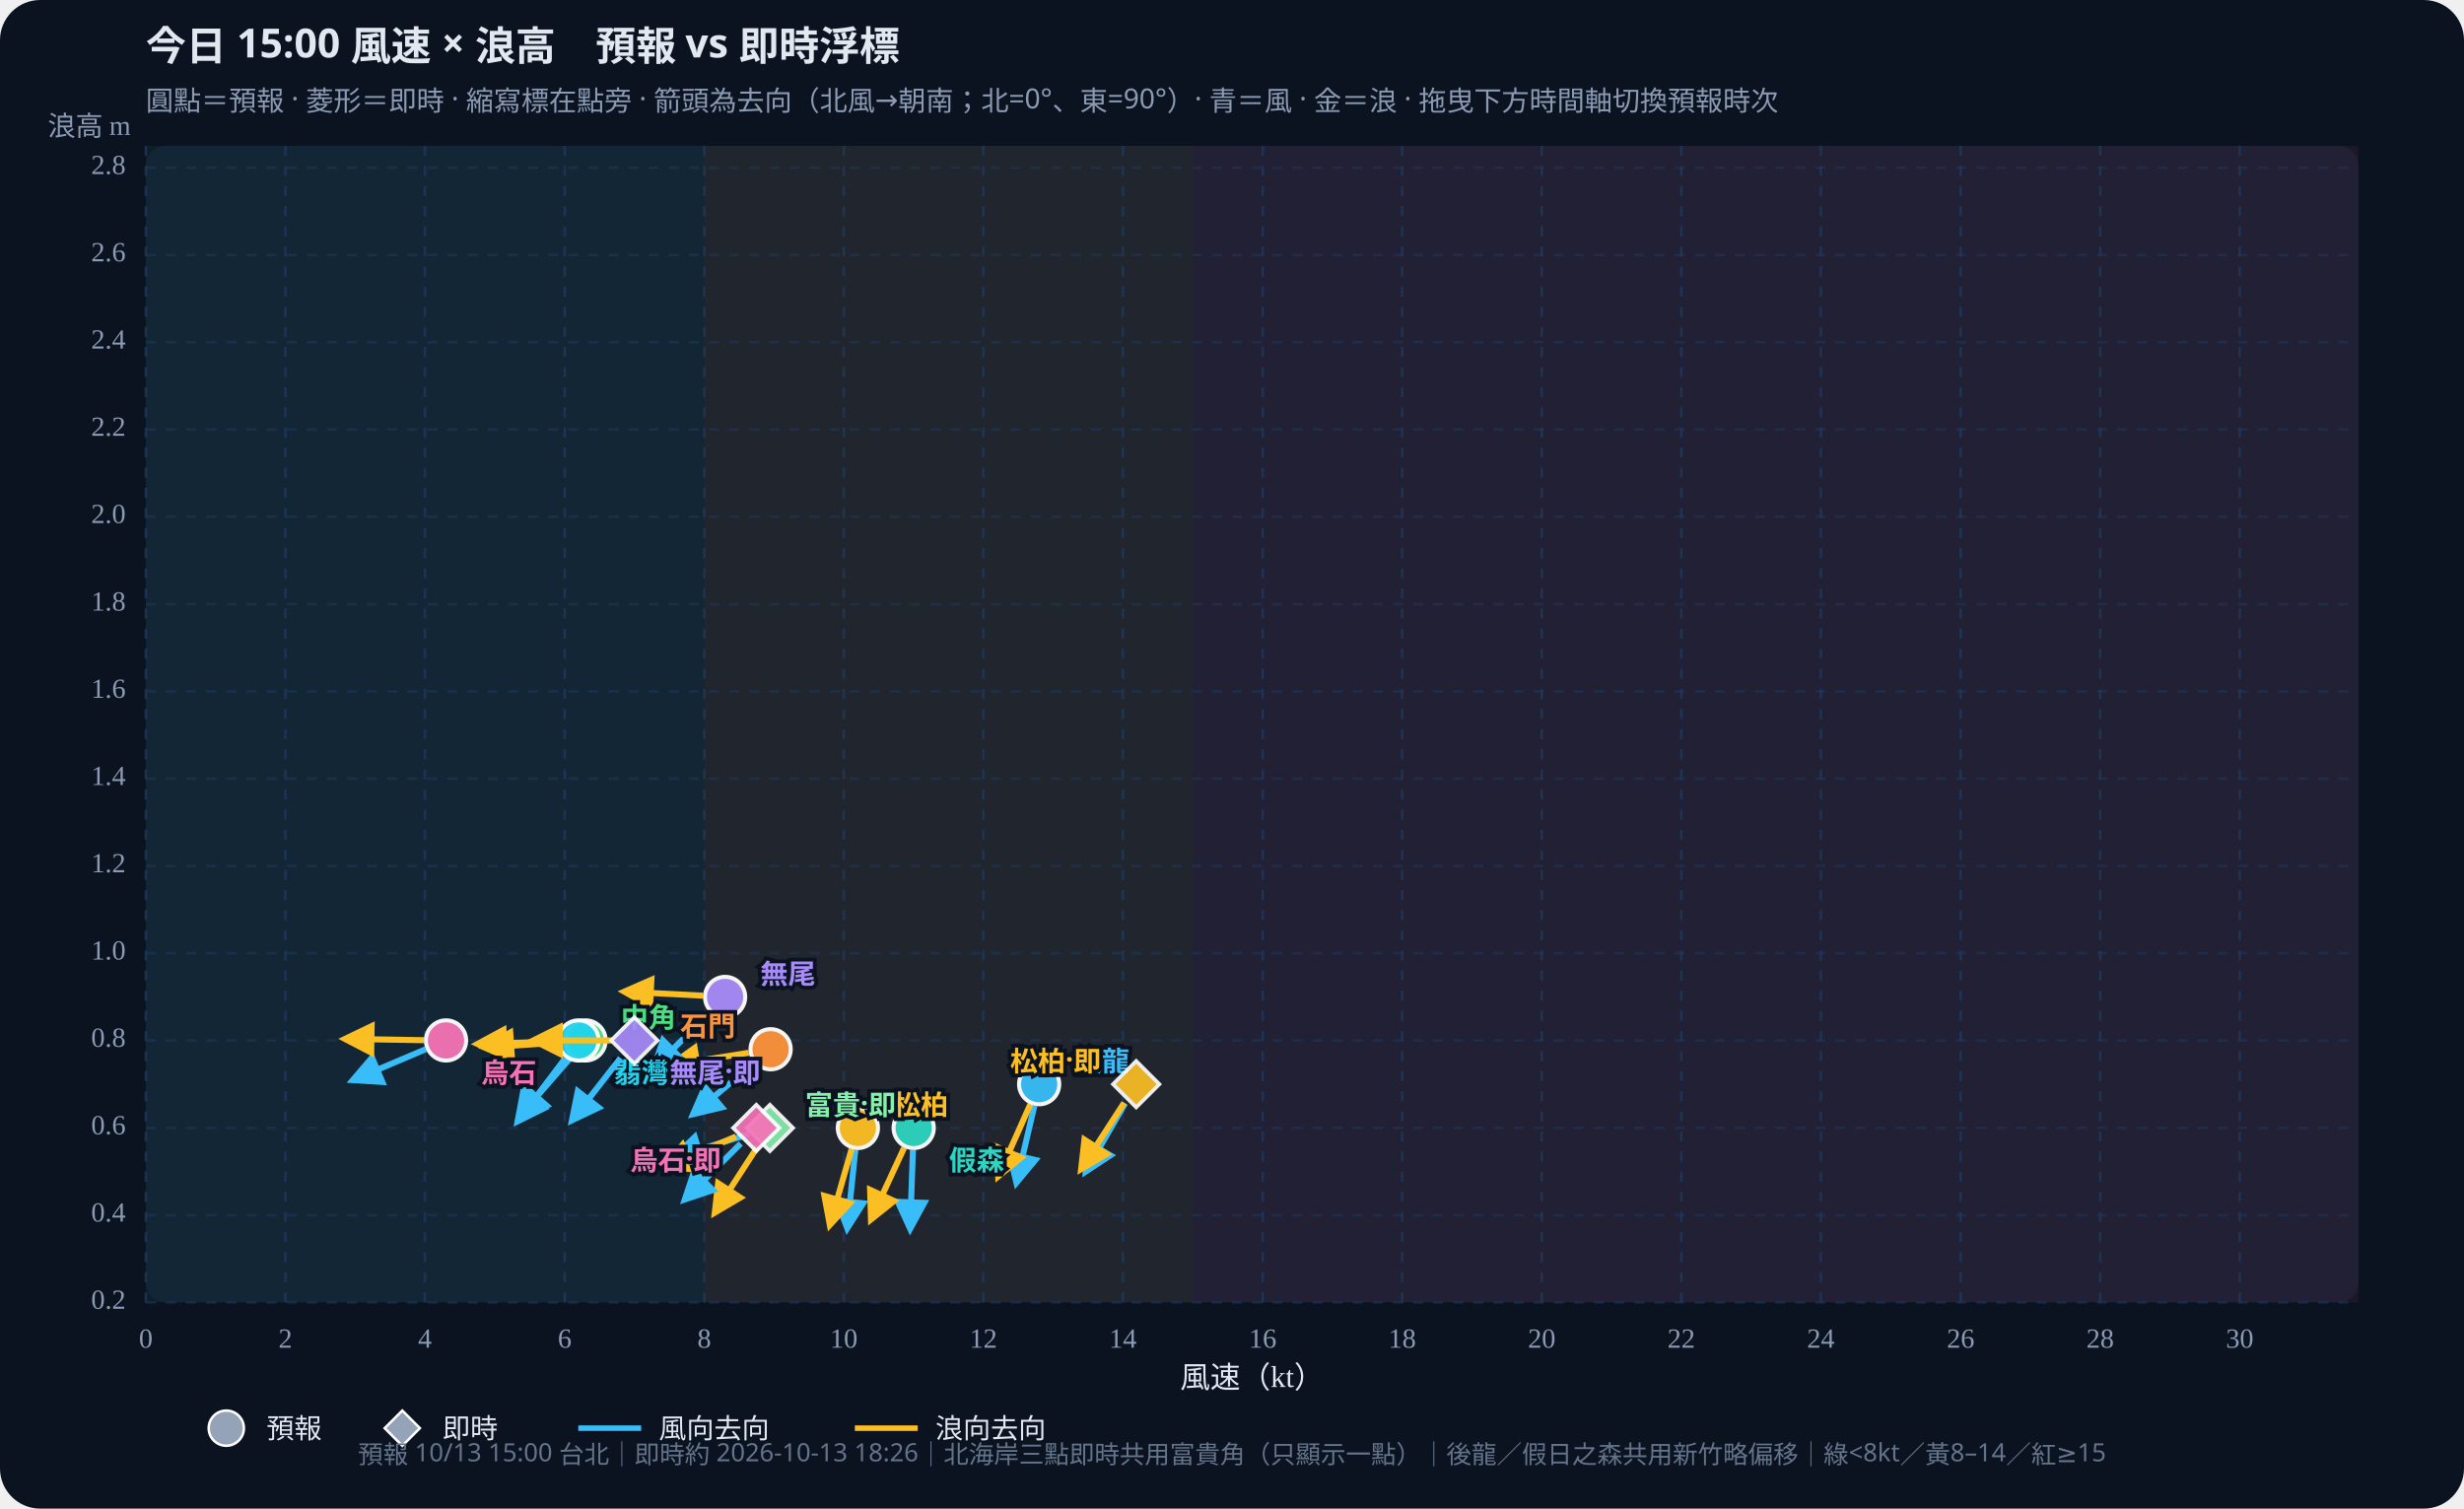
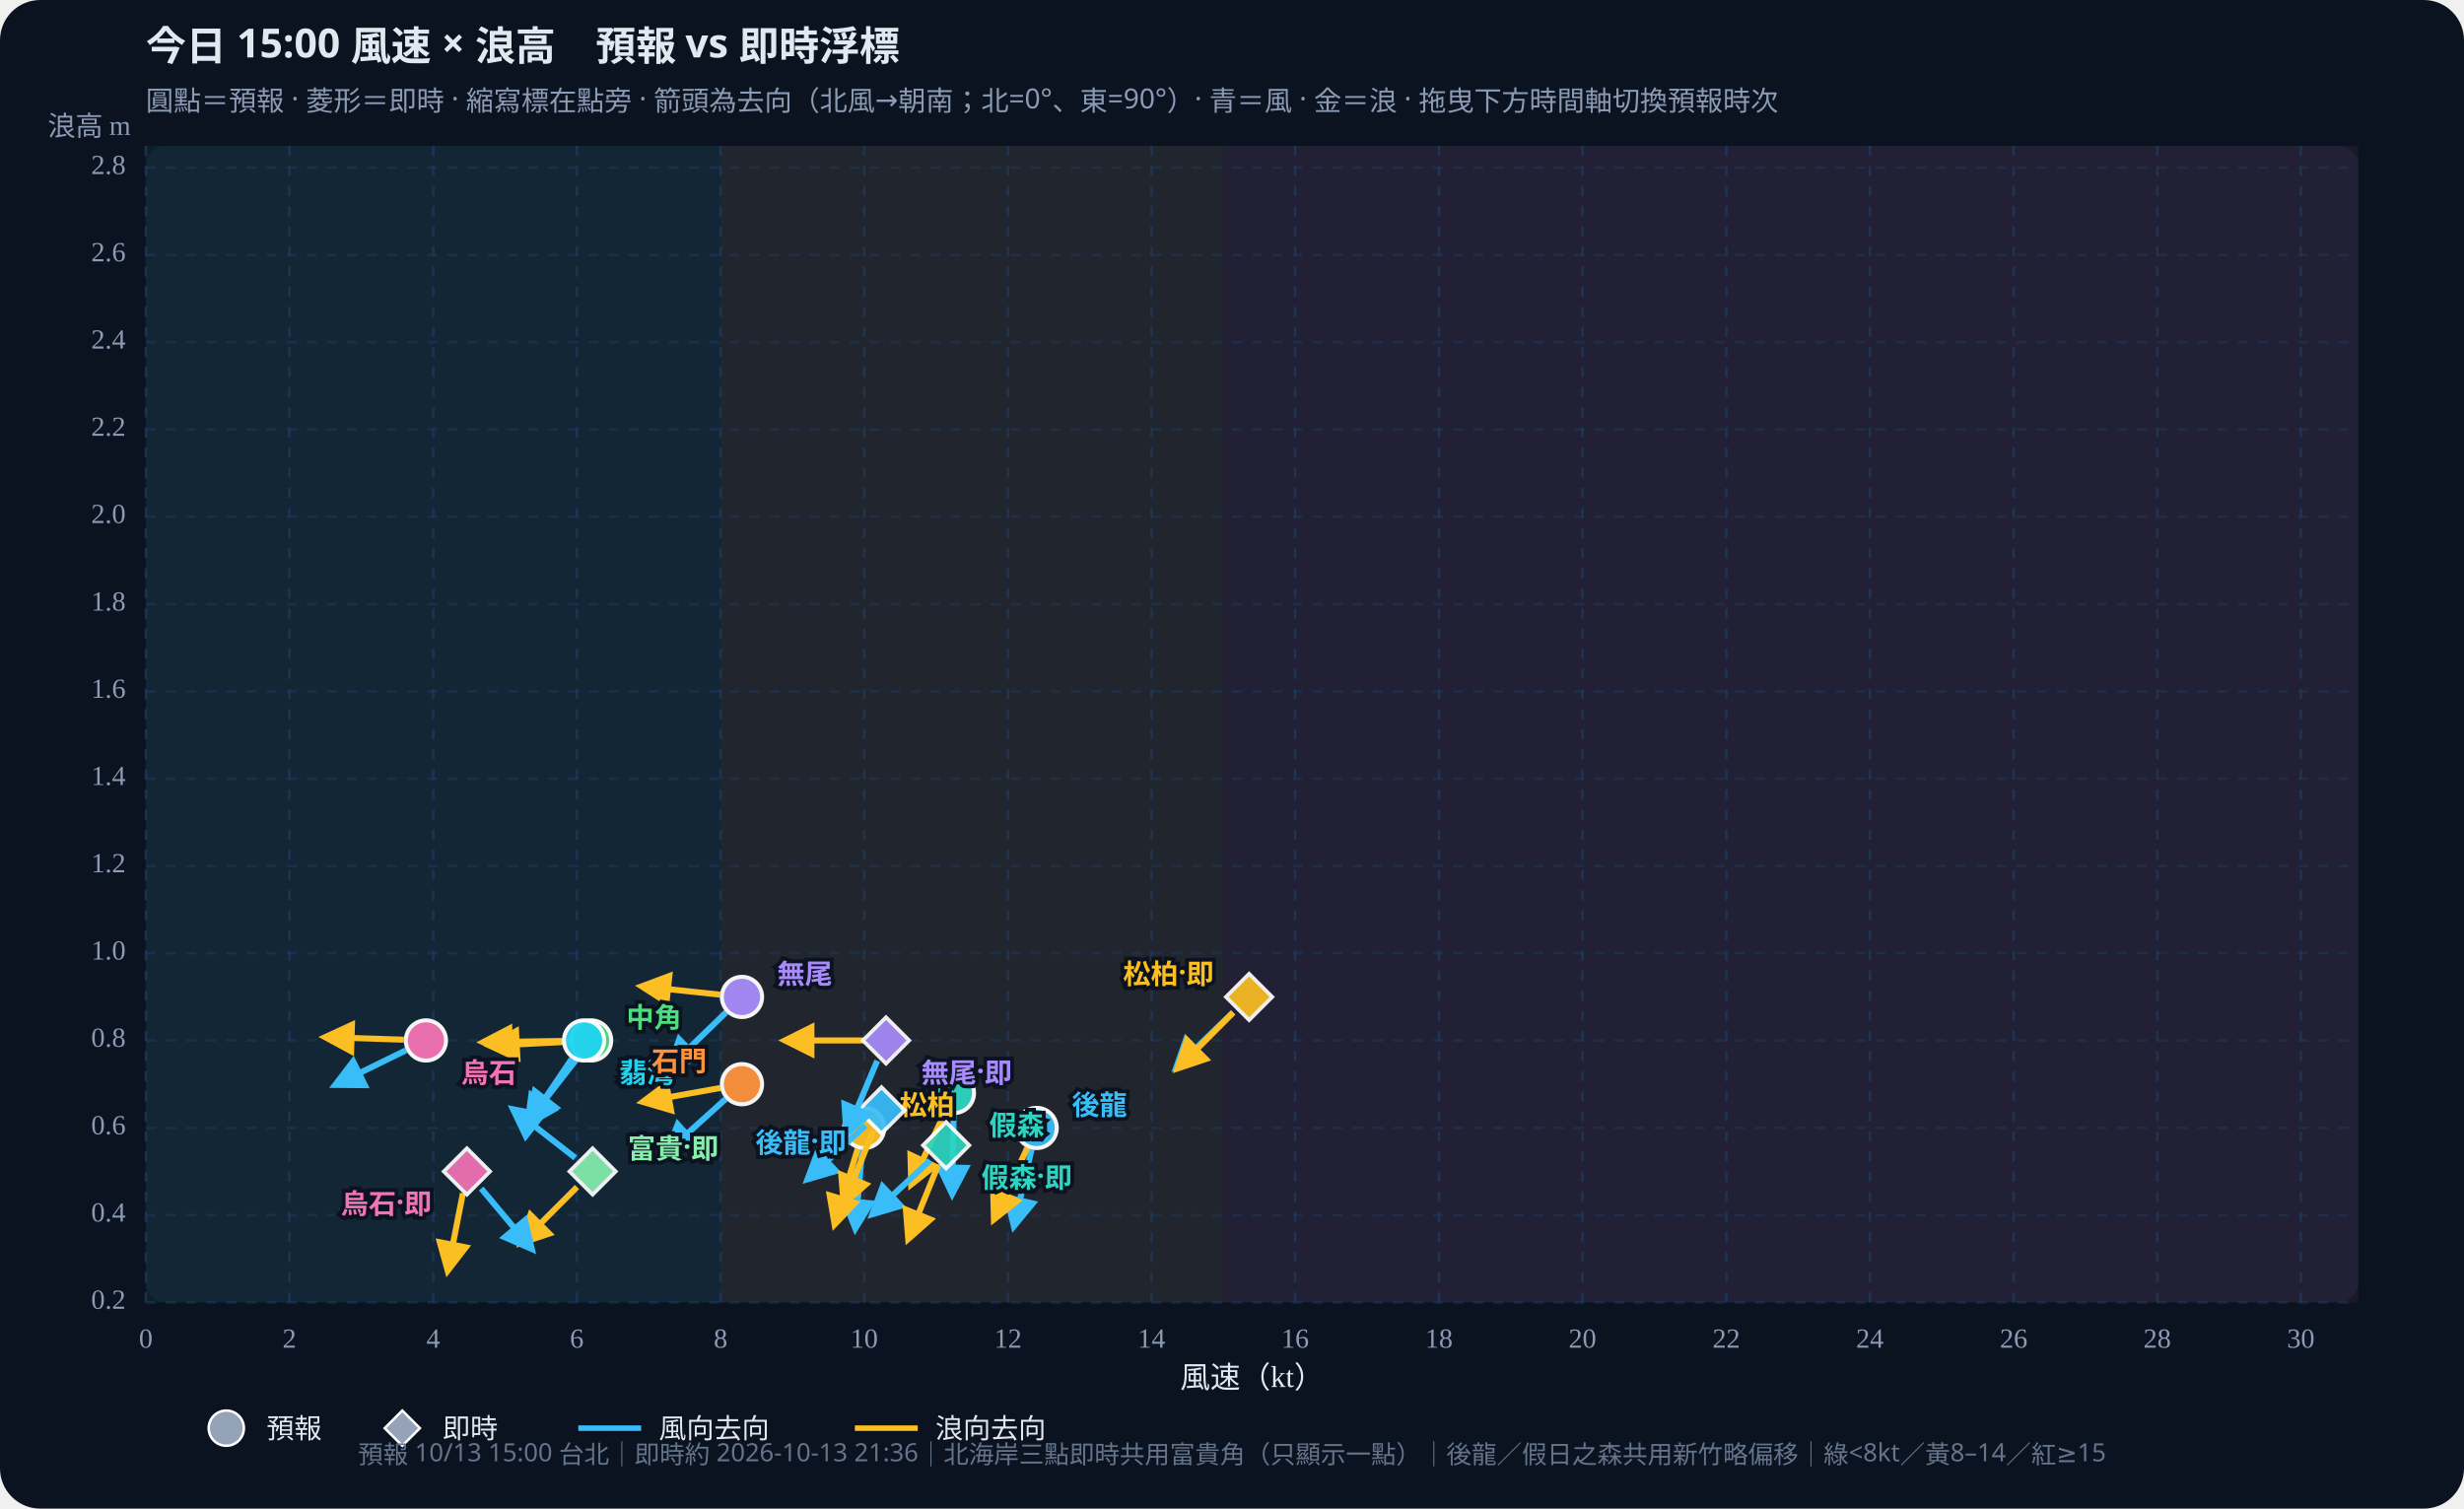
<svg xmlns="http://www.w3.org/2000/svg" id="wws-svg" viewBox="0 0 980 600" role="img" aria-label="風速與浪高散佈圖，可拖曳時間軸切換預報時次" style="width:100%;height:auto;display:block">
  <rect width="980" height="600" fill="#0b1220" rx="16" />
  <rect x="58" y="58" width="880" height="460" fill="#111a2e" rx="8" />
-   <rect x="58.0" y="58" width="222.1" height="460" fill="#34d399" opacity="0.07" />
-   <rect x="280.1" y="58" width="194.3" height="460" fill="#fbbf24" opacity="0.07" />
-   <rect x="474.4" y="58" width="463.6" height="460" fill="#fb7185" opacity="0.07" />
+   <rect x="58.0" y="58" width="228.6" height="460" fill="#34d399" opacity="0.07" />
+   <rect x="286.6" y="58" width="200.0" height="460" fill="#fbbf24" opacity="0.07" />
+   <rect x="486.6" y="58" width="451.4" height="460" fill="#fb7185" opacity="0.07" />
  <defs>
    <marker id="arrow-38bdf8" viewBox="0 0 10 10" refX="8" refY="5" markerWidth="6" markerHeight="6" orient="auto-start-reverse">
      <path d="M0,0 L10,5 L0,10 z" fill="#38bdf8" />
    </marker>
    <marker id="arrow-fbbf24" viewBox="0 0 10 10" refX="8" refY="5" markerWidth="6" markerHeight="6" orient="auto-start-reverse">
      <path d="M0,0 L10,5 L0,10 z" fill="#fbbf24" />
    </marker>
  </defs>
  <text id="wws-title" x="58" y="24" fill="#e2e8f0" font-size="16" font-weight="700" font-family="Noto Sans TC,system-ui,sans-serif">今日 15:00 風速 × 浪高　預報 vs 即時浮標</text>
  <text x="58" y="44" fill="#8b9bb4" font-size="11" font-family="Noto Sans TC,system-ui,sans-serif">圓點＝預報 · 菱形＝即時 · 縮寫標在點旁 · 箭頭為去向（北風→朝南；北=0°、東=90°）· 青＝風 · 金＝浪 · 拖曳下方時間軸切換預報時次</text>
  <line x1="58.0" y1="58" x2="58.0" y2="518" stroke="#1e3a5f" stroke-dasharray="4 4" opacity="0.7" />
  <text x="58.0" y="536" text-anchor="middle" fill="#8b9bb4" font-size="11">0</text>
-   <line x1="113.5" y1="58" x2="113.5" y2="518" stroke="#1e3a5f" stroke-dasharray="4 4" opacity="0.7" />
-   <text x="113.5" y="536" text-anchor="middle" fill="#8b9bb4" font-size="11">2</text>
-   <line x1="169.0" y1="58" x2="169.0" y2="518" stroke="#1e3a5f" stroke-dasharray="4 4" opacity="0.7" />
-   <text x="169.0" y="536" text-anchor="middle" fill="#8b9bb4" font-size="11">4</text>
-   <line x1="224.6" y1="58" x2="224.6" y2="518" stroke="#1e3a5f" stroke-dasharray="4 4" opacity="0.7" />
-   <text x="224.6" y="536" text-anchor="middle" fill="#8b9bb4" font-size="11">6</text>
-   <line x1="280.1" y1="58" x2="280.1" y2="518" stroke="#1e3a5f" stroke-dasharray="4 4" opacity="0.7" />
-   <text x="280.1" y="536" text-anchor="middle" fill="#8b9bb4" font-size="11">8</text>
-   <line x1="335.6" y1="58" x2="335.6" y2="518" stroke="#1e3a5f" stroke-dasharray="4 4" opacity="0.7" />
-   <text x="335.6" y="536" text-anchor="middle" fill="#8b9bb4" font-size="11">10</text>
-   <line x1="391.1" y1="58" x2="391.1" y2="518" stroke="#1e3a5f" stroke-dasharray="4 4" opacity="0.7" />
-   <text x="391.1" y="536" text-anchor="middle" fill="#8b9bb4" font-size="11">12</text>
-   <line x1="446.6" y1="58" x2="446.6" y2="518" stroke="#1e3a5f" stroke-dasharray="4 4" opacity="0.7" />
-   <text x="446.6" y="536" text-anchor="middle" fill="#8b9bb4" font-size="11">14</text>
-   <line x1="502.2" y1="58" x2="502.2" y2="518" stroke="#1e3a5f" stroke-dasharray="4 4" opacity="0.7" />
-   <text x="502.2" y="536" text-anchor="middle" fill="#8b9bb4" font-size="11">16</text>
-   <line x1="557.7" y1="58" x2="557.7" y2="518" stroke="#1e3a5f" stroke-dasharray="4 4" opacity="0.7" />
-   <text x="557.7" y="536" text-anchor="middle" fill="#8b9bb4" font-size="11">18</text>
-   <line x1="613.2" y1="58" x2="613.2" y2="518" stroke="#1e3a5f" stroke-dasharray="4 4" opacity="0.7" />
-   <text x="613.2" y="536" text-anchor="middle" fill="#8b9bb4" font-size="11">20</text>
-   <line x1="668.7" y1="58" x2="668.7" y2="518" stroke="#1e3a5f" stroke-dasharray="4 4" opacity="0.7" />
-   <text x="668.7" y="536" text-anchor="middle" fill="#8b9bb4" font-size="11">22</text>
-   <line x1="724.2" y1="58" x2="724.2" y2="518" stroke="#1e3a5f" stroke-dasharray="4 4" opacity="0.7" />
-   <text x="724.2" y="536" text-anchor="middle" fill="#8b9bb4" font-size="11">24</text>
-   <line x1="779.8" y1="58" x2="779.8" y2="518" stroke="#1e3a5f" stroke-dasharray="4 4" opacity="0.7" />
-   <text x="779.8" y="536" text-anchor="middle" fill="#8b9bb4" font-size="11">26</text>
-   <line x1="835.3" y1="58" x2="835.3" y2="518" stroke="#1e3a5f" stroke-dasharray="4 4" opacity="0.7" />
-   <text x="835.3" y="536" text-anchor="middle" fill="#8b9bb4" font-size="11">28</text>
-   <line x1="890.8" y1="58" x2="890.8" y2="518" stroke="#1e3a5f" stroke-dasharray="4 4" opacity="0.7" />
-   <text x="890.8" y="536" text-anchor="middle" fill="#8b9bb4" font-size="11">30</text>
+   <line x1="115.1" y1="58" x2="115.1" y2="518" stroke="#1e3a5f" stroke-dasharray="4 4" opacity="0.7" />
+   <text x="115.1" y="536" text-anchor="middle" fill="#8b9bb4" font-size="11">2</text>
+   <line x1="172.3" y1="58" x2="172.3" y2="518" stroke="#1e3a5f" stroke-dasharray="4 4" opacity="0.7" />
+   <text x="172.3" y="536" text-anchor="middle" fill="#8b9bb4" font-size="11">4</text>
+   <line x1="229.4" y1="58" x2="229.4" y2="518" stroke="#1e3a5f" stroke-dasharray="4 4" opacity="0.7" />
+   <text x="229.4" y="536" text-anchor="middle" fill="#8b9bb4" font-size="11">6</text>
+   <line x1="286.6" y1="58" x2="286.6" y2="518" stroke="#1e3a5f" stroke-dasharray="4 4" opacity="0.7" />
+   <text x="286.6" y="536" text-anchor="middle" fill="#8b9bb4" font-size="11">8</text>
+   <line x1="343.7" y1="58" x2="343.7" y2="518" stroke="#1e3a5f" stroke-dasharray="4 4" opacity="0.7" />
+   <text x="343.7" y="536" text-anchor="middle" fill="#8b9bb4" font-size="11">10</text>
+   <line x1="400.9" y1="58" x2="400.9" y2="518" stroke="#1e3a5f" stroke-dasharray="4 4" opacity="0.7" />
+   <text x="400.9" y="536" text-anchor="middle" fill="#8b9bb4" font-size="11">12</text>
+   <line x1="458.0" y1="58" x2="458.0" y2="518" stroke="#1e3a5f" stroke-dasharray="4 4" opacity="0.7" />
+   <text x="458.0" y="536" text-anchor="middle" fill="#8b9bb4" font-size="11">14</text>
+   <line x1="515.1" y1="58" x2="515.1" y2="518" stroke="#1e3a5f" stroke-dasharray="4 4" opacity="0.7" />
+   <text x="515.1" y="536" text-anchor="middle" fill="#8b9bb4" font-size="11">16</text>
+   <line x1="572.3" y1="58" x2="572.3" y2="518" stroke="#1e3a5f" stroke-dasharray="4 4" opacity="0.7" />
+   <text x="572.3" y="536" text-anchor="middle" fill="#8b9bb4" font-size="11">18</text>
+   <line x1="629.4" y1="58" x2="629.4" y2="518" stroke="#1e3a5f" stroke-dasharray="4 4" opacity="0.7" />
+   <text x="629.4" y="536" text-anchor="middle" fill="#8b9bb4" font-size="11">20</text>
+   <line x1="686.6" y1="58" x2="686.6" y2="518" stroke="#1e3a5f" stroke-dasharray="4 4" opacity="0.7" />
+   <text x="686.6" y="536" text-anchor="middle" fill="#8b9bb4" font-size="11">22</text>
+   <line x1="743.7" y1="58" x2="743.7" y2="518" stroke="#1e3a5f" stroke-dasharray="4 4" opacity="0.7" />
+   <text x="743.7" y="536" text-anchor="middle" fill="#8b9bb4" font-size="11">24</text>
+   <line x1="800.9" y1="58" x2="800.9" y2="518" stroke="#1e3a5f" stroke-dasharray="4 4" opacity="0.7" />
+   <text x="800.9" y="536" text-anchor="middle" fill="#8b9bb4" font-size="11">26</text>
+   <line x1="858.0" y1="58" x2="858.0" y2="518" stroke="#1e3a5f" stroke-dasharray="4 4" opacity="0.7" />
+   <text x="858.0" y="536" text-anchor="middle" fill="#8b9bb4" font-size="11">28</text>
+   <line x1="915.1" y1="58" x2="915.1" y2="518" stroke="#1e3a5f" stroke-dasharray="4 4" opacity="0.7" />
+   <text x="915.1" y="536" text-anchor="middle" fill="#8b9bb4" font-size="11">30</text>
  <line x1="58" y1="518.0" x2="938" y2="518.0" stroke="#1e3a5f" stroke-dasharray="4 4" opacity="0.5" />
  <text x="50" y="518.0" text-anchor="end" dominant-baseline="middle" fill="#8b9bb4" font-size="11">0.2</text>
  <line x1="58" y1="483.3" x2="938" y2="483.3" stroke="#1e3a5f" stroke-dasharray="4 4" opacity="0.5" />
  <text x="50" y="483.3" text-anchor="end" dominant-baseline="middle" fill="#8b9bb4" font-size="11">0.4</text>
  <line x1="58" y1="448.6" x2="938" y2="448.6" stroke="#1e3a5f" stroke-dasharray="4 4" opacity="0.5" />
  <text x="50" y="448.6" text-anchor="end" dominant-baseline="middle" fill="#8b9bb4" font-size="11">0.6</text>
  <line x1="58" y1="413.8" x2="938" y2="413.8" stroke="#1e3a5f" stroke-dasharray="4 4" opacity="0.5" />
  <text x="50" y="413.8" text-anchor="end" dominant-baseline="middle" fill="#8b9bb4" font-size="11">0.8</text>
  <line x1="58" y1="379.1" x2="938" y2="379.1" stroke="#1e3a5f" stroke-dasharray="4 4" opacity="0.5" />
  <text x="50" y="379.1" text-anchor="end" dominant-baseline="middle" fill="#8b9bb4" font-size="11">1.0</text>
  <line x1="58" y1="344.4" x2="938" y2="344.4" stroke="#1e3a5f" stroke-dasharray="4 4" opacity="0.5" />
  <text x="50" y="344.4" text-anchor="end" dominant-baseline="middle" fill="#8b9bb4" font-size="11">1.2</text>
  <line x1="58" y1="309.7" x2="938" y2="309.7" stroke="#1e3a5f" stroke-dasharray="4 4" opacity="0.5" />
  <text x="50" y="309.7" text-anchor="end" dominant-baseline="middle" fill="#8b9bb4" font-size="11">1.4</text>
  <line x1="58" y1="275.0" x2="938" y2="275.0" stroke="#1e3a5f" stroke-dasharray="4 4" opacity="0.5" />
  <text x="50" y="275.0" text-anchor="end" dominant-baseline="middle" fill="#8b9bb4" font-size="11">1.6</text>
  <line x1="58" y1="240.3" x2="938" y2="240.3" stroke="#1e3a5f" stroke-dasharray="4 4" opacity="0.5" />
  <text x="50" y="240.3" text-anchor="end" dominant-baseline="middle" fill="#8b9bb4" font-size="11">1.8</text>
  <line x1="58" y1="205.5" x2="938" y2="205.5" stroke="#1e3a5f" stroke-dasharray="4 4" opacity="0.5" />
  <text x="50" y="205.5" text-anchor="end" dominant-baseline="middle" fill="#8b9bb4" font-size="11">2.0</text>
  <line x1="58" y1="170.8" x2="938" y2="170.8" stroke="#1e3a5f" stroke-dasharray="4 4" opacity="0.5" />
  <text x="50" y="170.8" text-anchor="end" dominant-baseline="middle" fill="#8b9bb4" font-size="11">2.2</text>
  <line x1="58" y1="136.1" x2="938" y2="136.1" stroke="#1e3a5f" stroke-dasharray="4 4" opacity="0.5" />
  <text x="50" y="136.1" text-anchor="end" dominant-baseline="middle" fill="#8b9bb4" font-size="11">2.4</text>
  <line x1="58" y1="101.4" x2="938" y2="101.4" stroke="#1e3a5f" stroke-dasharray="4 4" opacity="0.5" />
  <text x="50" y="101.4" text-anchor="end" dominant-baseline="middle" fill="#8b9bb4" font-size="11">2.6</text>
  <line x1="58" y1="66.7" x2="938" y2="66.7" stroke="#1e3a5f" stroke-dasharray="4 4" opacity="0.5" />
  <text x="50" y="66.7" text-anchor="end" dominant-baseline="middle" fill="#8b9bb4" font-size="11">2.8</text>
  <text x="498" y="552" text-anchor="middle" fill="#e2e8f0" font-size="12">風速（kt）</text>
  <text x="52" y="54" text-anchor="end" fill="#8b9bb4" font-size="11">浪高 m</text>
  <g id="wws-forecast-layer">
-     <line x1="411.4" y1="439.8" x2="404.3" y2="470.2" stroke="#38bdf8" stroke-width="2.4" marker-end="url(#arrow-38bdf8)" />
-     <line x1="409.8" y1="439.2" x2="397.1" y2="467.7" stroke="#fbbf24" stroke-width="2.4" marker-end="url(#arrow-fbbf24)" />
-     <circle cx="413.3" cy="431.2" r="8.0" fill="#38bdf8" stroke="#fff" stroke-width="1.6" opacity="0.95" />
-     <line x1="363.1" y1="457.4" x2="362.0" y2="488.5" stroke="#38bdf8" stroke-width="2.4" marker-end="url(#arrow-38bdf8)" />
-     <line x1="359.6" y1="456.5" x2="346.5" y2="484.8" stroke="#fbbf24" stroke-width="2.4" marker-end="url(#arrow-fbbf24)" />
-     <circle cx="363.4" cy="448.6" r="8.0" fill="#2dd4bf" stroke="#fff" stroke-width="1.6" opacity="0.95" />
-     <line x1="340.2" y1="457.3" x2="337.0" y2="488.3" stroke="#38bdf8" stroke-width="2.4" marker-end="url(#arrow-38bdf8)" />
-     <line x1="338.7" y1="457.0" x2="330.1" y2="487.0" stroke="#fbbf24" stroke-width="2.4" marker-end="url(#arrow-fbbf24)" />
-     <circle cx="341.2" cy="448.6" r="8.0" fill="#fbbf24" stroke="#fff" stroke-width="1.6" opacity="0.95" />
-     <line x1="227.1" y1="420.5" x2="206.6" y2="444.0" stroke="#38bdf8" stroke-width="2.4" marker-end="url(#arrow-38bdf8)" />
-     <line x1="224.1" y1="414.5" x2="193.0" y2="416.6" stroke="#fbbf24" stroke-width="2.4" marker-end="url(#arrow-fbbf24)" />
-     <circle cx="232.9" cy="413.8" r="8.0" fill="#4ade80" stroke="#fff" stroke-width="1.6" opacity="0.95" />
-     <line x1="224.8" y1="420.9" x2="206.0" y2="445.8" stroke="#38bdf8" stroke-width="2.4" marker-end="url(#arrow-38bdf8)" />
-     <line x1="221.3" y1="414.2" x2="190.1" y2="415.2" stroke="#fbbf24" stroke-width="2.4" marker-end="url(#arrow-fbbf24)" />
-     <circle cx="230.1" cy="413.8" r="8.0" fill="#22d3ee" stroke="#fff" stroke-width="1.6" opacity="0.95" />
-     <line x1="299.7" y1="423.0" x2="275.8" y2="443.0" stroke="#38bdf8" stroke-width="2.4" marker-end="url(#arrow-38bdf8)" />
-     <line x1="297.8" y1="418.7" x2="266.9" y2="423.6" stroke="#fbbf24" stroke-width="2.4" marker-end="url(#arrow-fbbf24)" />
-     <circle cx="306.5" cy="417.3" r="8.0" fill="#fb923c" stroke="#fff" stroke-width="1.6" opacity="0.95" />
-     <line x1="282.2" y1="402.7" x2="260.1" y2="424.8" stroke="#38bdf8" stroke-width="2.4" marker-end="url(#arrow-38bdf8)" />
-     <line x1="279.6" y1="396.0" x2="248.5" y2="394.4" stroke="#fbbf24" stroke-width="2.4" marker-end="url(#arrow-fbbf24)" />
-     <circle cx="288.4" cy="396.5" r="8.0" fill="#a78bfa" stroke="#fff" stroke-width="1.6" opacity="0.95" />
-     <line x1="169.3" y1="417.3" x2="140.5" y2="429.5" stroke="#38bdf8" stroke-width="2.4" marker-end="url(#arrow-38bdf8)" />
-     <line x1="168.6" y1="413.7" x2="137.4" y2="413.2" stroke="#fbbf24" stroke-width="2.4" marker-end="url(#arrow-fbbf24)" />
-     <circle cx="177.4" cy="413.8" r="8.0" fill="#f472b6" stroke="#fff" stroke-width="1.6" opacity="0.95" />
-     <text x="427.3" y="421.2" text-anchor="start" dominant-baseline="central" fill="#38bdf8" font-size="11" font-weight="700" font-family="Noto Sans TC,system-ui,sans-serif" stroke="#0b1220" stroke-width="3" paint-order="stroke">後龍</text>
-     <text x="377.4" y="460.6" text-anchor="start" dominant-baseline="central" fill="#2dd4bf" font-size="11" font-weight="700" font-family="Noto Sans TC,system-ui,sans-serif" stroke="#0b1220" stroke-width="3" paint-order="stroke">假森</text>
-     <text x="355.2" y="438.6" text-anchor="start" dominant-baseline="central" fill="#fbbf24" font-size="11" font-weight="700" font-family="Noto Sans TC,system-ui,sans-serif" stroke="#0b1220" stroke-width="3" paint-order="stroke">松柏</text>
-     <text x="246.9" y="403.8" text-anchor="start" dominant-baseline="central" fill="#4ade80" font-size="11" font-weight="700" font-family="Noto Sans TC,system-ui,sans-serif" stroke="#0b1220" stroke-width="3" paint-order="stroke">中角</text>
-     <text x="244.1" y="425.8" text-anchor="start" dominant-baseline="central" fill="#22d3ee" font-size="11" font-weight="700" font-family="Noto Sans TC,system-ui,sans-serif" stroke="#0b1220" stroke-width="3" paint-order="stroke">翡灣</text>
-     <text x="292.5" y="407.3" text-anchor="end" dominant-baseline="central" fill="#fb923c" font-size="11" font-weight="700" font-family="Noto Sans TC,system-ui,sans-serif" stroke="#0b1220" stroke-width="3" paint-order="stroke">石門</text>
-     <text x="302.4" y="386.5" text-anchor="start" dominant-baseline="central" fill="#a78bfa" font-size="11" font-weight="700" font-family="Noto Sans TC,system-ui,sans-serif" stroke="#0b1220" stroke-width="3" paint-order="stroke">無尾</text>
-     <text x="191.4" y="425.8" text-anchor="start" dominant-baseline="central" fill="#f472b6" font-size="11" font-weight="700" font-family="Noto Sans TC,system-ui,sans-serif" stroke="#0b1220" stroke-width="3" paint-order="stroke">烏石</text>
+     <line x1="410.3" y1="457.1" x2="403.3" y2="487.5" stroke="#38bdf8" stroke-width="2.4" marker-end="url(#arrow-38bdf8)" />
+     <line x1="408.6" y1="456.5" x2="395.4" y2="484.8" stroke="#fbbf24" stroke-width="2.4" marker-end="url(#arrow-fbbf24)" />
+     <circle cx="412.3" cy="448.6" r="8.0" fill="#38bdf8" stroke="#fff" stroke-width="1.6" opacity="0.95" />
+     <line x1="379.3" y1="443.5" x2="378.7" y2="474.7" stroke="#38bdf8" stroke-width="2.4" marker-end="url(#arrow-38bdf8)" />
+     <line x1="375.7" y1="442.7" x2="362.5" y2="470.9" stroke="#fbbf24" stroke-width="2.4" marker-end="url(#arrow-fbbf24)" />
+     <circle cx="379.4" cy="434.7" r="8.0" fill="#2dd4bf" stroke="#fff" stroke-width="1.6" opacity="0.95" />
+     <line x1="342.9" y1="457.3" x2="340.2" y2="488.4" stroke="#38bdf8" stroke-width="2.4" marker-end="url(#arrow-38bdf8)" />
+     <line x1="341.1" y1="457.0" x2="332.0" y2="486.8" stroke="#fbbf24" stroke-width="2.4" marker-end="url(#arrow-fbbf24)" />
+     <circle cx="343.7" cy="448.6" r="8.0" fill="#fbbf24" stroke="#fff" stroke-width="1.6" opacity="0.95" />
+     <line x1="229.7" y1="420.8" x2="210.5" y2="445.4" stroke="#38bdf8" stroke-width="2.4" marker-end="url(#arrow-38bdf8)" />
+     <line x1="226.4" y1="414.3" x2="195.2" y2="415.9" stroke="#fbbf24" stroke-width="2.4" marker-end="url(#arrow-fbbf24)" />
+     <circle cx="235.1" cy="413.8" r="8.0" fill="#4ade80" stroke="#fff" stroke-width="1.6" opacity="0.95" />
+     <line x1="227.4" y1="421.1" x2="209.9" y2="447.0" stroke="#38bdf8" stroke-width="2.4" marker-end="url(#arrow-38bdf8)" />
+     <line x1="223.5" y1="414.0" x2="192.3" y2="414.5" stroke="#fbbf24" stroke-width="2.4" marker-end="url(#arrow-fbbf24)" />
+     <circle cx="232.3" cy="413.8" r="8.0" fill="#22d3ee" stroke="#fff" stroke-width="1.6" opacity="0.95" />
+     <line x1="288.6" y1="437.1" x2="265.4" y2="458.0" stroke="#38bdf8" stroke-width="2.4" marker-end="url(#arrow-38bdf8)" />
+     <line x1="286.5" y1="432.7" x2="255.8" y2="438.2" stroke="#fbbf24" stroke-width="2.4" marker-end="url(#arrow-fbbf24)" />
+     <circle cx="295.1" cy="431.2" r="8.0" fill="#fb923c" stroke="#fff" stroke-width="1.6" opacity="0.95" />
+     <line x1="288.8" y1="402.6" x2="266.4" y2="424.3" stroke="#38bdf8" stroke-width="2.4" marker-end="url(#arrow-38bdf8)" />
+     <line x1="286.4" y1="395.6" x2="255.4" y2="392.3" stroke="#fbbf24" stroke-width="2.4" marker-end="url(#arrow-fbbf24)" />
+     <circle cx="295.1" cy="396.5" r="8.0" fill="#a78bfa" stroke="#fff" stroke-width="1.6" opacity="0.95" />
+     <line x1="161.5" y1="417.7" x2="133.5" y2="431.4" stroke="#38bdf8" stroke-width="2.4" marker-end="url(#arrow-38bdf8)" />
+     <line x1="160.6" y1="413.5" x2="129.5" y2="412.5" stroke="#fbbf24" stroke-width="2.4" marker-end="url(#arrow-fbbf24)" />
+     <circle cx="169.4" cy="413.8" r="8.0" fill="#f472b6" stroke="#fff" stroke-width="1.6" opacity="0.95" />
+     <text x="426.3" y="438.6" text-anchor="start" dominant-baseline="central" fill="#38bdf8" font-size="11" font-weight="700" font-family="Noto Sans TC,system-ui,sans-serif" stroke="#0b1220" stroke-width="3" paint-order="stroke">後龍</text>
+     <text x="393.4" y="446.7" text-anchor="start" dominant-baseline="central" fill="#2dd4bf" font-size="11" font-weight="700" font-family="Noto Sans TC,system-ui,sans-serif" stroke="#0b1220" stroke-width="3" paint-order="stroke">假森</text>
+     <text x="357.7" y="438.6" text-anchor="start" dominant-baseline="central" fill="#fbbf24" font-size="11" font-weight="700" font-family="Noto Sans TC,system-ui,sans-serif" stroke="#0b1220" stroke-width="3" paint-order="stroke">松柏</text>
+     <text x="249.1" y="403.8" text-anchor="start" dominant-baseline="central" fill="#4ade80" font-size="11" font-weight="700" font-family="Noto Sans TC,system-ui,sans-serif" stroke="#0b1220" stroke-width="3" paint-order="stroke">中角</text>
+     <text x="246.3" y="425.8" text-anchor="start" dominant-baseline="central" fill="#22d3ee" font-size="11" font-weight="700" font-family="Noto Sans TC,system-ui,sans-serif" stroke="#0b1220" stroke-width="3" paint-order="stroke">翡灣</text>
+     <text x="281.1" y="421.2" text-anchor="end" dominant-baseline="central" fill="#fb923c" font-size="11" font-weight="700" font-family="Noto Sans TC,system-ui,sans-serif" stroke="#0b1220" stroke-width="3" paint-order="stroke">石門</text>
+     <text x="309.1" y="386.5" text-anchor="start" dominant-baseline="central" fill="#a78bfa" font-size="11" font-weight="700" font-family="Noto Sans TC,system-ui,sans-serif" stroke="#0b1220" stroke-width="3" paint-order="stroke">無尾</text>
+     <text x="183.4" y="425.8" text-anchor="start" dominant-baseline="central" fill="#f472b6" font-size="11" font-weight="700" font-family="Noto Sans TC,system-ui,sans-serif" stroke="#0b1220" stroke-width="3" paint-order="stroke">烏石</text>
  </g>
  <g id="wws-live-layer">
-     <line x1="447.5" y1="438.8" x2="431.9" y2="465.8" stroke="#38bdf8" stroke-width="2.4" marker-end="url(#arrow-38bdf8)" />
-     <line x1="447.1" y1="438.6" x2="430.1" y2="464.8" stroke="#fbbf24" stroke-width="2.4" marker-end="url(#arrow-fbbf24)" />
-     <polygon points="451.9,422.0 461.1,431.2 451.9,440.4 442.7,431.2" fill="#fbbf24" stroke="#fff" stroke-width="1.5" opacity="0.92" />
-     <line x1="297.8" y1="451.1" x2="268.0" y2="460.3" stroke="#38bdf8" stroke-width="2.4" marker-end="url(#arrow-38bdf8)" />
-     <line x1="301.4" y1="455.9" x2="284.4" y2="482.1" stroke="#fbbf24" stroke-width="2.4" marker-end="url(#arrow-fbbf24)" />
-     <polygon points="306.2,439.4 315.4,448.6 306.2,457.8 297.0,448.6" fill="#86efac" stroke="#fff" stroke-width="1.5" opacity="0.92" />
-     <line x1="246.8" y1="420.8" x2="227.6" y2="445.4" stroke="#38bdf8" stroke-width="2.4" marker-end="url(#arrow-38bdf8)" />
-     <line x1="243.5" y1="413.8" x2="212.3" y2="413.8" stroke="#fbbf24" stroke-width="2.4" marker-end="url(#arrow-fbbf24)" />
-     <polygon points="252.3,404.6 261.5,413.8 252.3,423.0 243.1,413.8" fill="#a78bfa" stroke="#fff" stroke-width="1.5" opacity="0.92" />
-     <line x1="294.6" y1="454.8" x2="272.5" y2="476.9" stroke="#38bdf8" stroke-width="2.4" marker-end="url(#arrow-38bdf8)" />
-     <line x1="292.7" y1="452.0" x2="264.0" y2="464.2" stroke="#fbbf24" stroke-width="2.4" marker-end="url(#arrow-fbbf24)" />
-     <polygon points="300.8,439.4 310.0,448.6 300.8,457.8 291.6,448.6" fill="#f472b6" stroke="#fff" stroke-width="1.5" opacity="0.92" />
-     <text x="437.9" y="421.2" text-anchor="end" dominant-baseline="central" fill="#fbbf24" font-size="11" font-weight="700" font-family="Noto Sans TC,system-ui,sans-serif" stroke="#0b1220" stroke-width="3" paint-order="stroke">松柏·即</text>
-     <text x="320.2" y="438.6" text-anchor="start" dominant-baseline="central" fill="#86efac" font-size="11" font-weight="700" font-family="Noto Sans TC,system-ui,sans-serif" stroke="#0b1220" stroke-width="3" paint-order="stroke">富貴·即</text>
-     <text x="266.3" y="425.8" text-anchor="start" dominant-baseline="central" fill="#a78bfa" font-size="11" font-weight="700" font-family="Noto Sans TC,system-ui,sans-serif" stroke="#0b1220" stroke-width="3" paint-order="stroke">無尾·即</text>
-     <text x="286.8" y="460.6" text-anchor="end" dominant-baseline="central" fill="#f472b6" font-size="11" font-weight="700" font-family="Noto Sans TC,system-ui,sans-serif" stroke="#0b1220" stroke-width="3" paint-order="stroke">烏石·即</text>
+     <line x1="344.2" y1="447.6" x2="321.3" y2="468.9" stroke="#38bdf8" stroke-width="2.4" marker-end="url(#arrow-38bdf8)" />
+     <line x1="347.3" y1="449.8" x2="335.6" y2="478.7" stroke="#fbbf24" stroke-width="2.4" marker-end="url(#arrow-fbbf24)" />
+     <polygon points="350.6,432.4 359.8,441.6 350.6,450.8 341.4,441.6" fill="#38bdf8" stroke="#fff" stroke-width="1.5" opacity="0.92" />
+     <line x1="369.9" y1="461.5" x2="347.1" y2="482.8" stroke="#38bdf8" stroke-width="2.4" marker-end="url(#arrow-38bdf8)" />
+     <line x1="373.0" y1="463.7" x2="361.3" y2="492.6" stroke="#fbbf24" stroke-width="2.4" marker-end="url(#arrow-fbbf24)" />
+     <polygon points="376.3,446.3 385.5,455.5 376.3,464.7 367.1,455.5" fill="#2dd4bf" stroke="#fff" stroke-width="1.5" opacity="0.92" />
+     <line x1="490.4" y1="402.6" x2="468.0" y2="424.3" stroke="#38bdf8" stroke-width="2.4" marker-end="url(#arrow-38bdf8)" />
+     <line x1="490.5" y1="402.7" x2="468.5" y2="424.8" stroke="#fbbf24" stroke-width="2.4" marker-end="url(#arrow-fbbf24)" />
+     <polygon points="496.8,387.3 506.0,396.5 496.8,405.7 487.6,396.5" fill="#fbbf24" stroke="#fff" stroke-width="1.5" opacity="0.92" />
+     <line x1="228.8" y1="460.5" x2="204.2" y2="441.3" stroke="#38bdf8" stroke-width="2.4" marker-end="url(#arrow-38bdf8)" />
+     <line x1="229.5" y1="472.1" x2="207.4" y2="494.2" stroke="#fbbf24" stroke-width="2.4" marker-end="url(#arrow-fbbf24)" />
+     <polygon points="235.7,456.7 244.9,465.9 235.7,475.1 226.5,465.9" fill="#86efac" stroke="#fff" stroke-width="1.5" opacity="0.92" />
+     <line x1="348.9" y1="421.9" x2="336.7" y2="450.7" stroke="#38bdf8" stroke-width="2.4" marker-end="url(#arrow-38bdf8)" />
+     <line x1="343.6" y1="413.8" x2="312.4" y2="413.8" stroke="#fbbf24" stroke-width="2.4" marker-end="url(#arrow-fbbf24)" />
+     <polygon points="352.4,404.6 361.6,413.8 352.4,423.0 343.2,413.8" fill="#a78bfa" stroke="#fff" stroke-width="1.5" opacity="0.92" />
+     <line x1="191.4" y1="472.7" x2="211.4" y2="496.6" stroke="#38bdf8" stroke-width="2.4" marker-end="url(#arrow-38bdf8)" />
+     <line x1="184.1" y1="474.6" x2="178.1" y2="505.2" stroke="#fbbf24" stroke-width="2.4" marker-end="url(#arrow-fbbf24)" />
+     <polygon points="185.7,456.7 194.9,465.9 185.7,475.1 176.5,465.9" fill="#f472b6" stroke="#fff" stroke-width="1.5" opacity="0.92" />
+     <text x="336.6" y="453.6" text-anchor="end" dominant-baseline="central" fill="#38bdf8" font-size="11" font-weight="700" font-family="Noto Sans TC,system-ui,sans-serif" stroke="#0b1220" stroke-width="3" paint-order="stroke">後龍·即</text>
+     <text x="390.3" y="467.5" text-anchor="start" dominant-baseline="central" fill="#2dd4bf" font-size="11" font-weight="700" font-family="Noto Sans TC,system-ui,sans-serif" stroke="#0b1220" stroke-width="3" paint-order="stroke">假森·即</text>
+     <text x="482.8" y="386.5" text-anchor="end" dominant-baseline="central" fill="#fbbf24" font-size="11" font-weight="700" font-family="Noto Sans TC,system-ui,sans-serif" stroke="#0b1220" stroke-width="3" paint-order="stroke">松柏·即</text>
+     <text x="249.7" y="455.9" text-anchor="start" dominant-baseline="central" fill="#86efac" font-size="11" font-weight="700" font-family="Noto Sans TC,system-ui,sans-serif" stroke="#0b1220" stroke-width="3" paint-order="stroke">富貴·即</text>
+     <text x="366.4" y="425.8" text-anchor="start" dominant-baseline="central" fill="#a78bfa" font-size="11" font-weight="700" font-family="Noto Sans TC,system-ui,sans-serif" stroke="#0b1220" stroke-width="3" paint-order="stroke">無尾·即</text>
+     <text x="171.7" y="477.9" text-anchor="end" dominant-baseline="central" fill="#f472b6" font-size="11" font-weight="700" font-family="Noto Sans TC,system-ui,sans-serif" stroke="#0b1220" stroke-width="3" paint-order="stroke">烏石·即</text>
  </g>
  <circle cx="90" cy="568" r="7" fill="#94a3b8" stroke="#fff" />
  <text x="106" y="572" fill="#e2e8f0" font-size="11" font-family="Noto Sans TC,system-ui,sans-serif">預報</text>
  <polygon points="160,561 167,568 160,575 153,568" fill="#94a3b8" stroke="#fff" />
  <text x="176" y="572" fill="#e2e8f0" font-size="11" font-family="Noto Sans TC,system-ui,sans-serif">即時</text>
  <line x1="230" y1="568" x2="255" y2="568" stroke="#38bdf8" stroke-width="2.2" />
  <text x="262" y="572" fill="#e2e8f0" font-size="11" font-family="Noto Sans TC,system-ui,sans-serif">風向去向</text>
  <line x1="340" y1="568" x2="365" y2="568" stroke="#fbbf24" stroke-width="2.2" />
  <text x="372" y="572" fill="#e2e8f0" font-size="11" font-family="Noto Sans TC,system-ui,sans-serif">浪向去向</text>
-   <text id="wws-foot" x="490" y="582" text-anchor="middle" fill="#64748b" font-size="10" font-family="Noto Sans TC,system-ui,sans-serif">預報 10/13 15:00 台北｜即時約 2026-10-13 18:26｜北海岸三點即時共用富貴角（只顯示一點）｜後龍／假日之森共用新竹略偏移｜綠&lt;8kt／黃8–14／紅≥15</text>
+   <text id="wws-foot" x="490" y="582" text-anchor="middle" fill="#64748b" font-size="10" font-family="Noto Sans TC,system-ui,sans-serif">預報 10/13 15:00 台北｜即時約 2026-10-13 21:36｜北海岸三點即時共用富貴角（只顯示一點）｜後龍／假日之森共用新竹略偏移｜綠&lt;8kt／黃8–14／紅≥15</text>
</svg>
